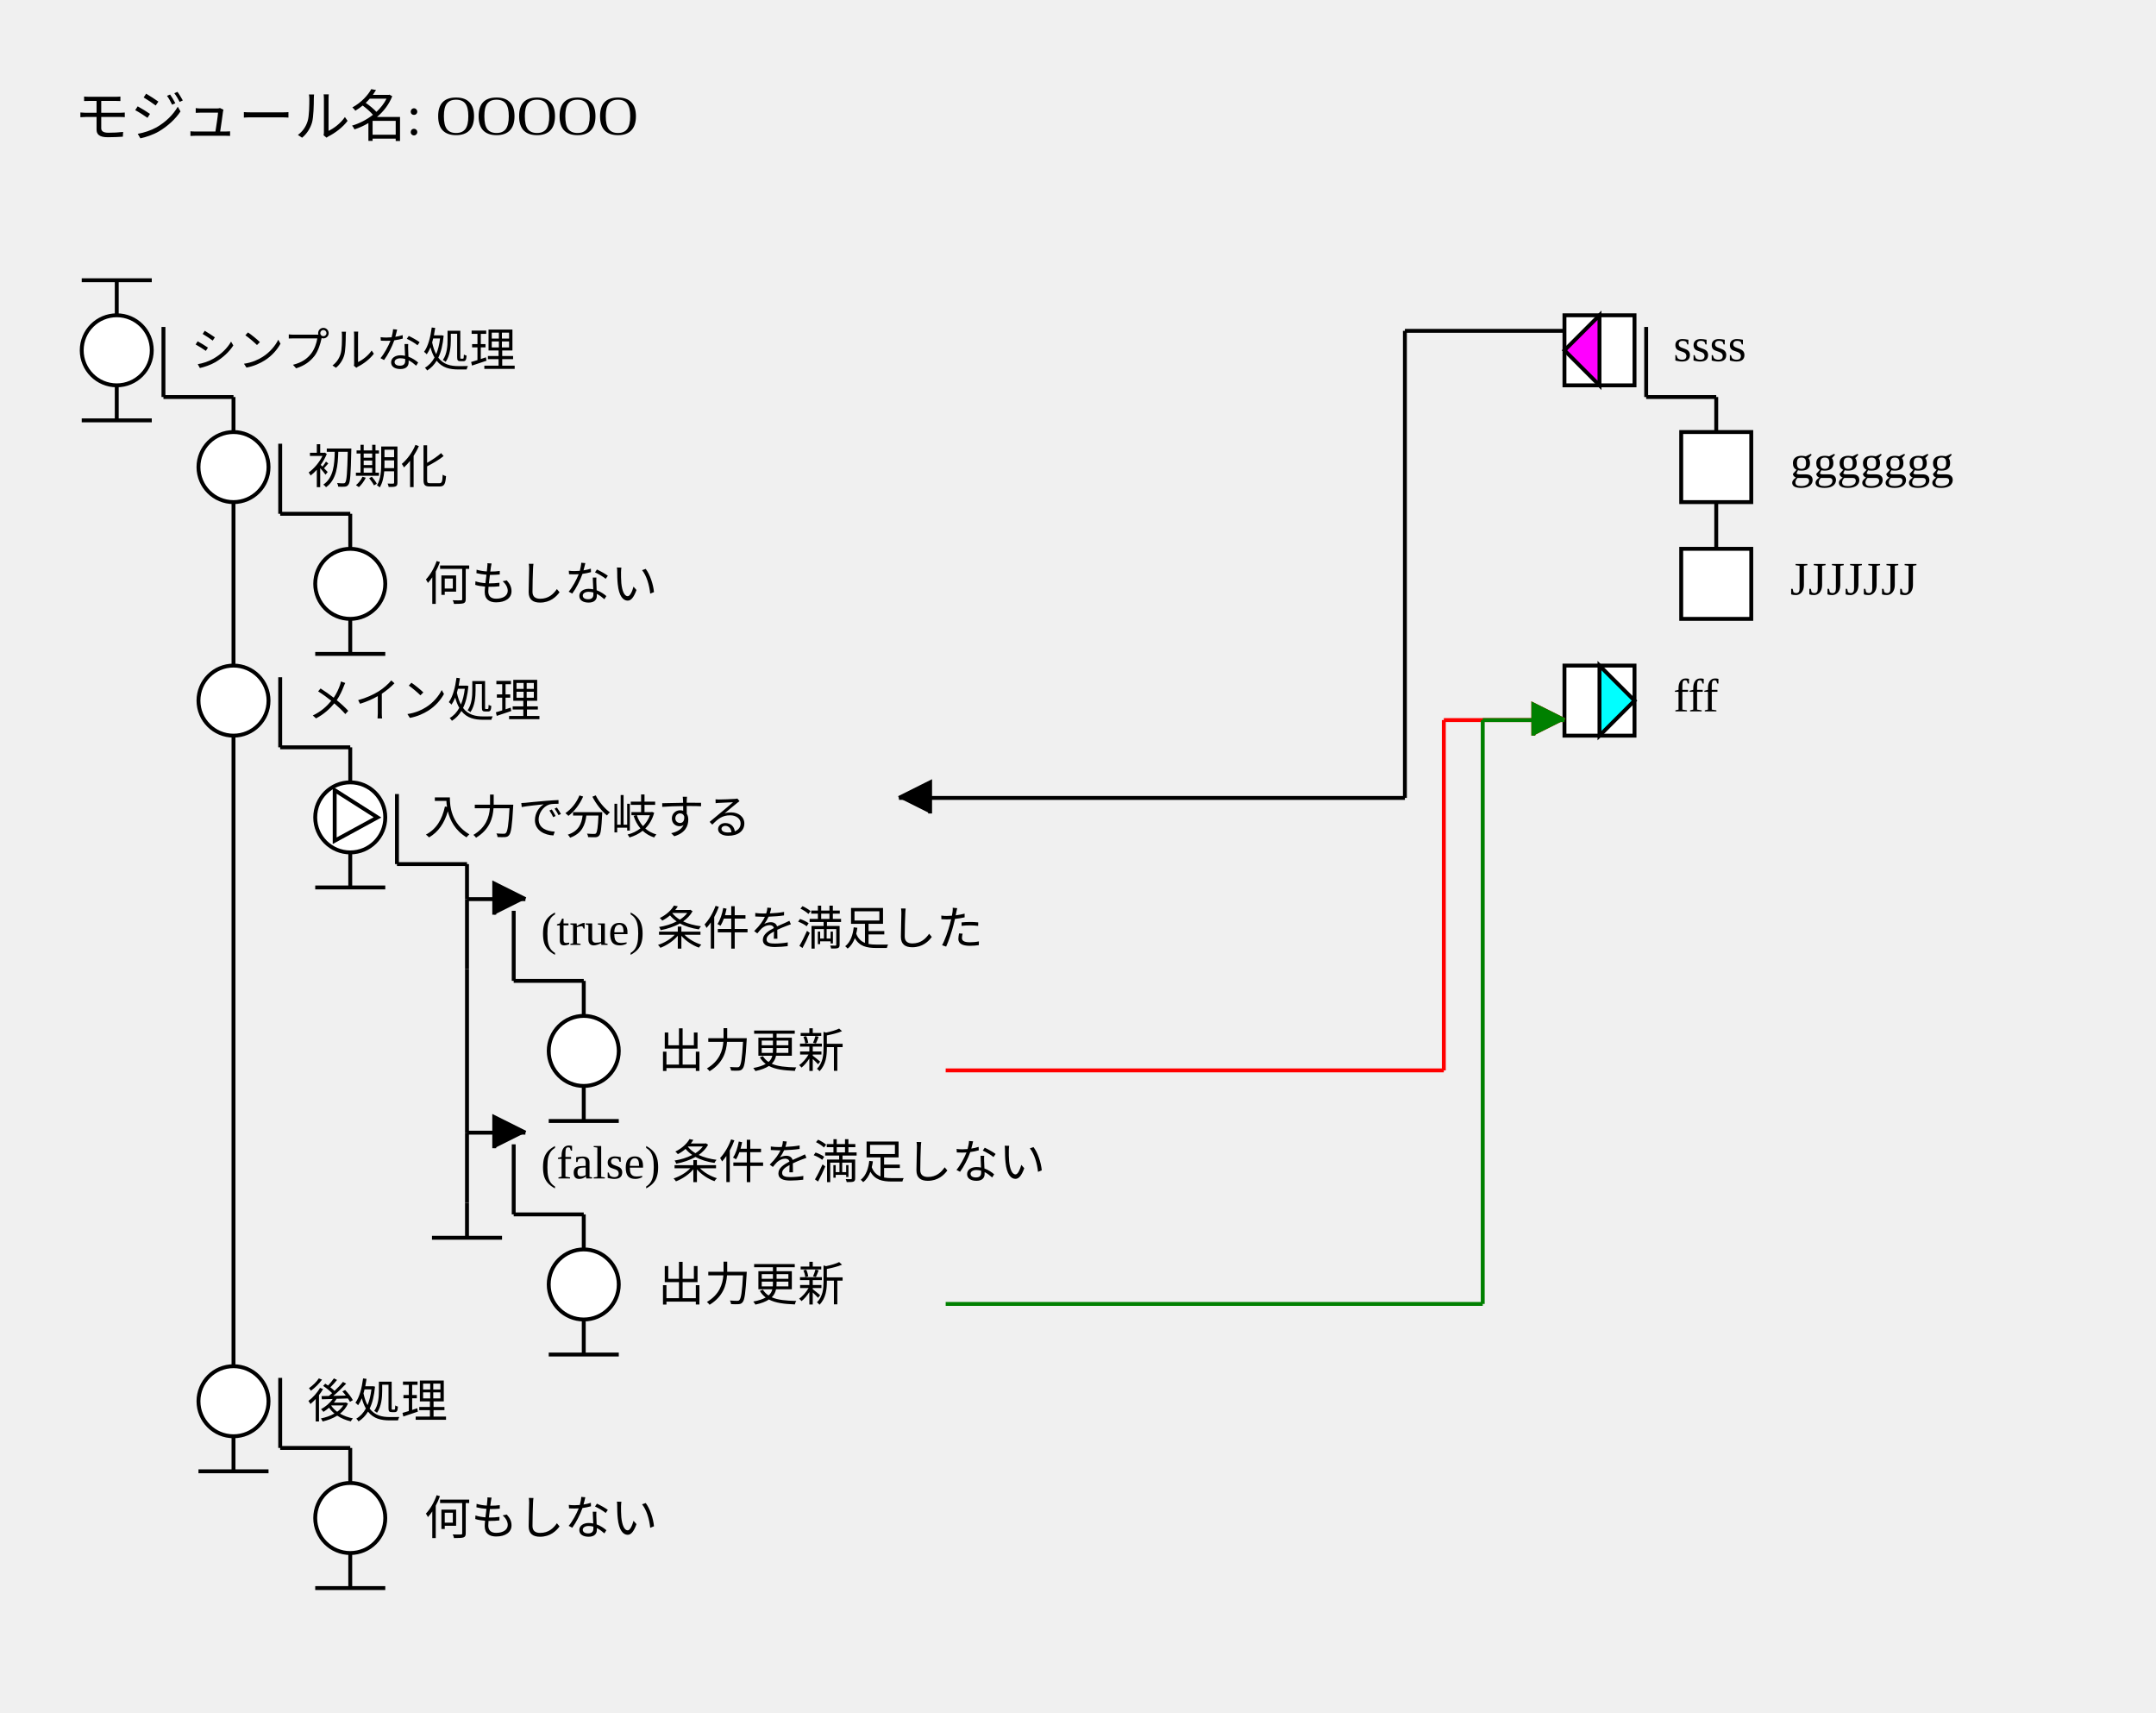
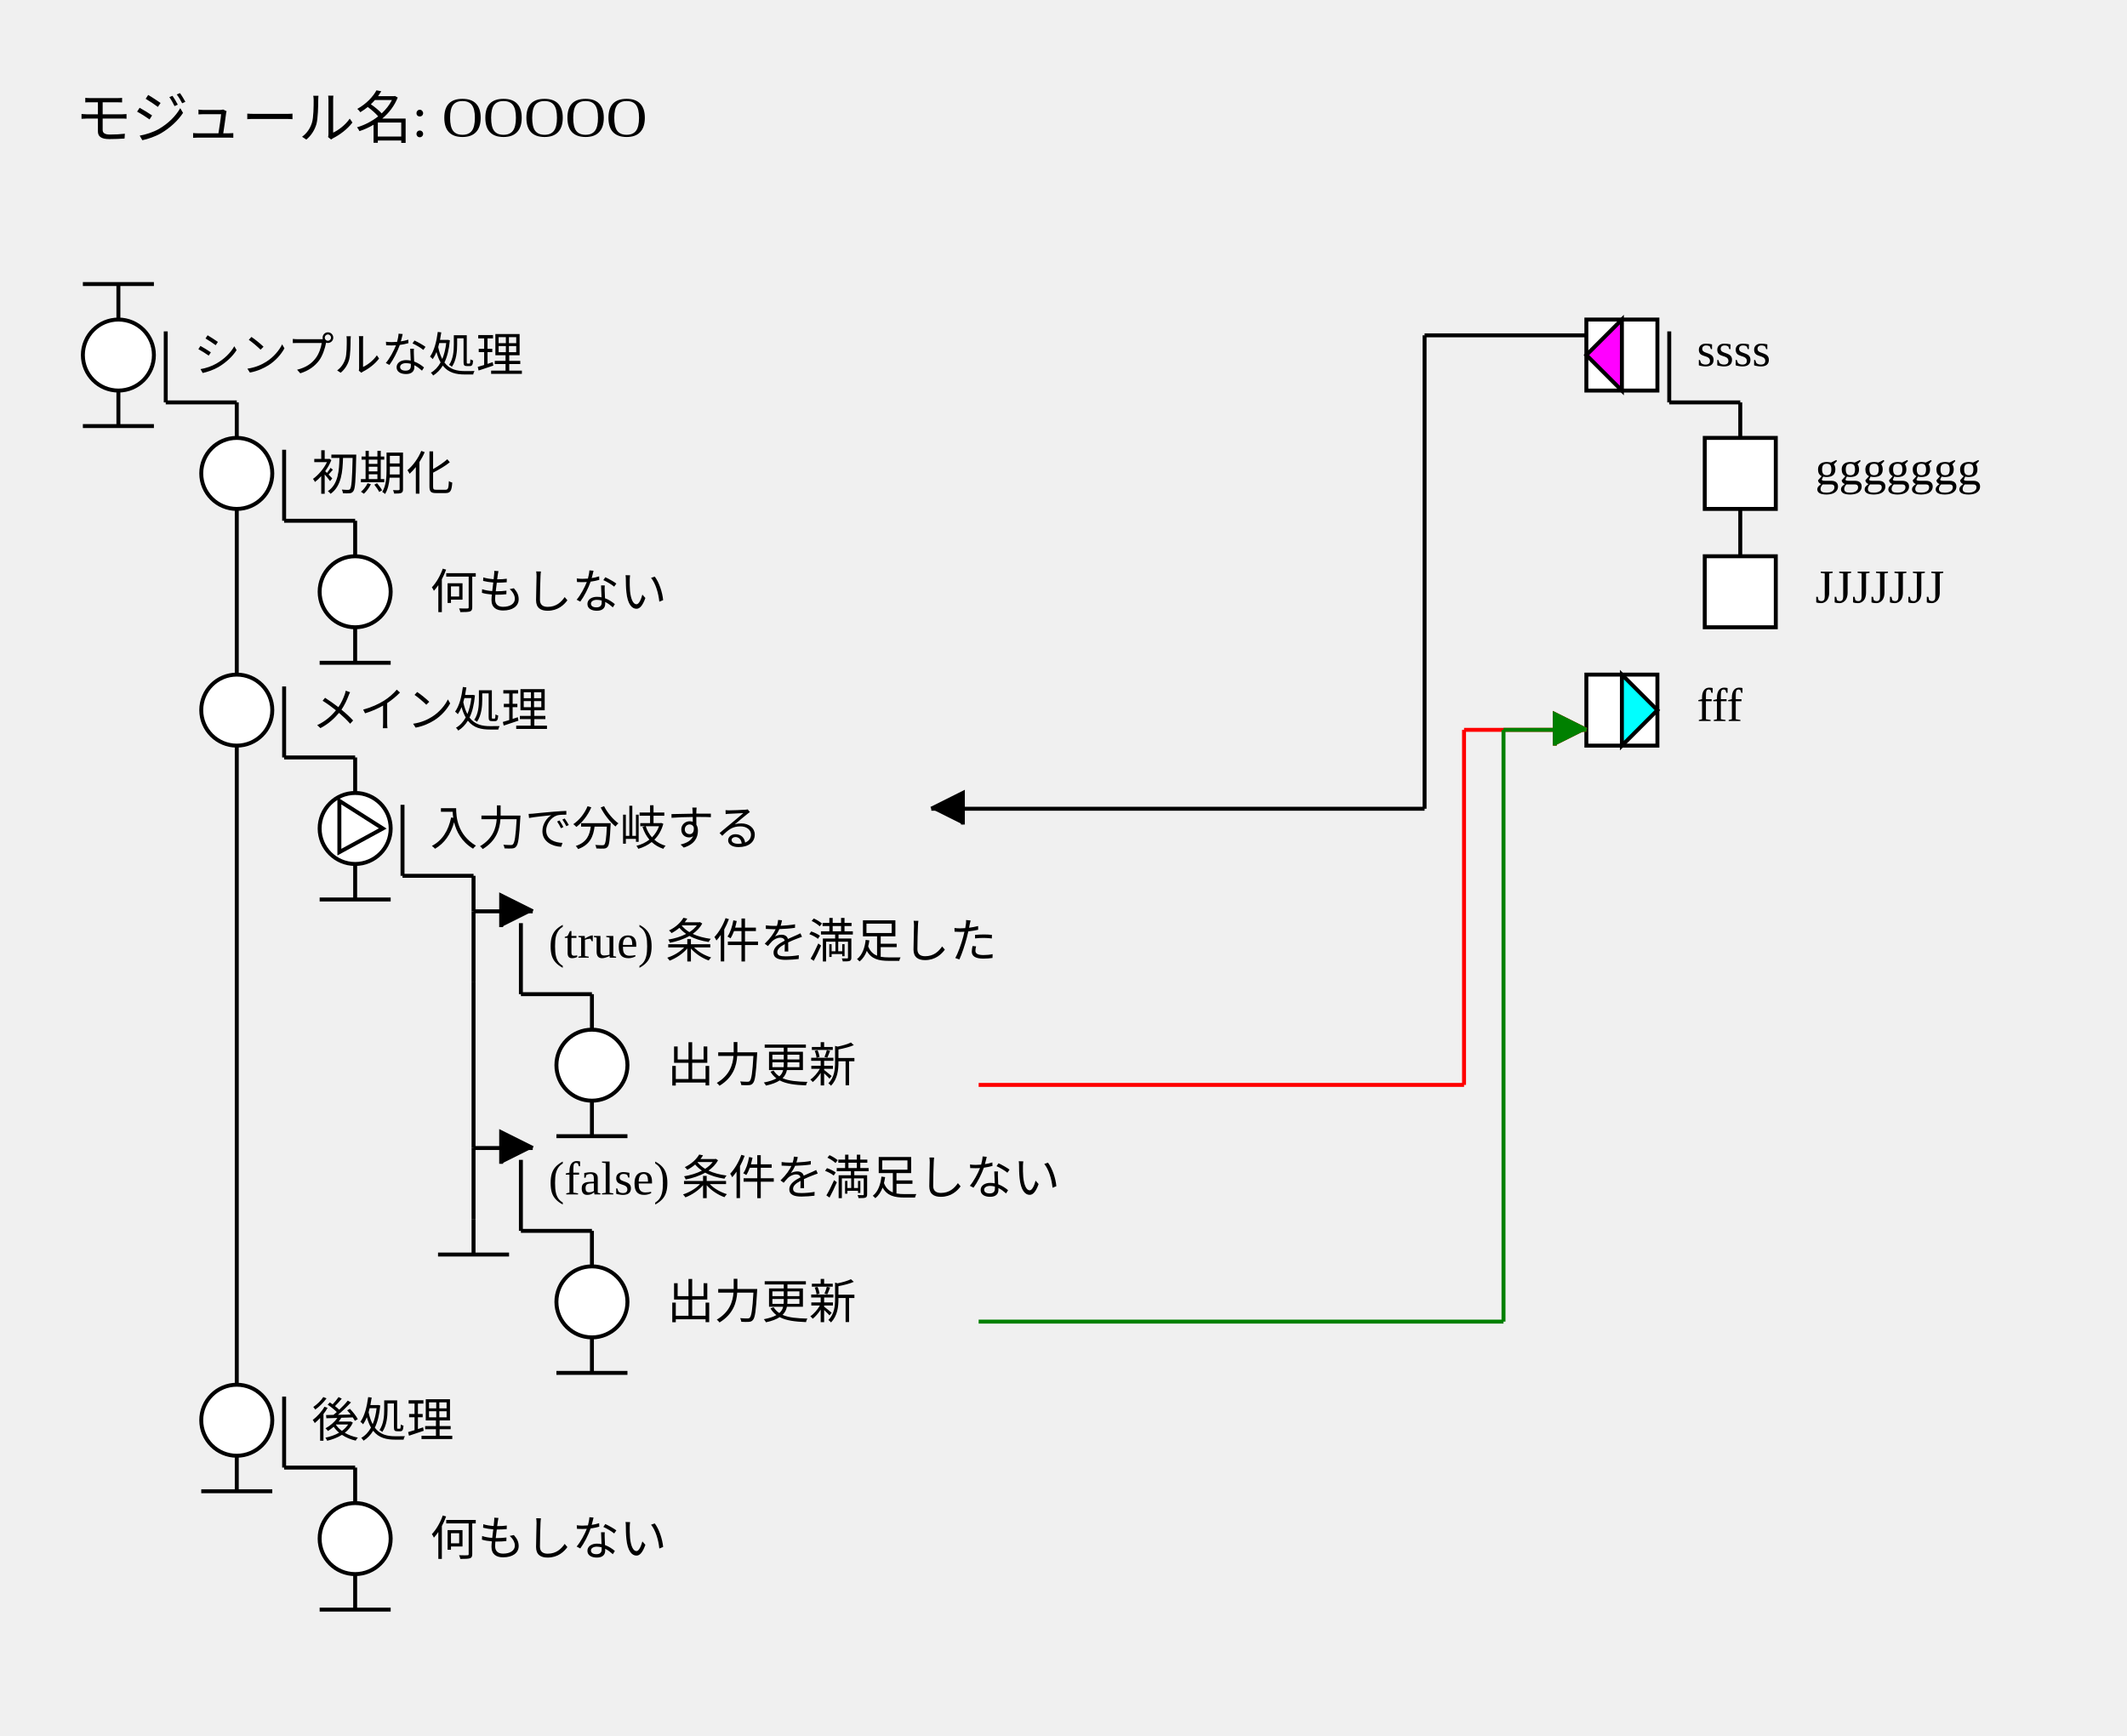
- <svg xmlns="http://www.w3.org/2000/svg" width="554" height="440" style="background-color: #808d81">
+ <svg xmlns="http://www.w3.org/2000/svg" width="539" height="440" style="background-color: #808d81">
  <text x="19" y="30" text-anchor="start" dominant-baseline="middle" font-size="120%" rotate="0">モジュール名: OOOOO</text>
  <circle cx="30" cy="90" r="9" fill="white" stroke="black" />
  <text x="49" y="90" text-anchor="start" dominant-baseline="middle" font-size="100%" rotate="0">シンプルな処理</text>
  <line x1="30" y1="72" x2="30" y2="81" stroke="black" />
  <line x1="21" y1="72" x2="39" y2="72" stroke="black" />
  <line x1="30" y1="99" x2="30" y2="108" stroke="black" />
  <line x1="21" y1="108" x2="39" y2="108" stroke="black" />
  <circle cx="60" cy="120" r="9" fill="white" stroke="black" />
  <text x="79" y="120" text-anchor="start" dominant-baseline="middle" font-size="100%" rotate="0">初期化</text>
  <line x1="60" y1="102" x2="60" y2="111" stroke="black" />
  <line x1="42" y1="102" x2="60" y2="102" stroke="black" />
  <line x1="42" y1="84" x2="42" y2="102" stroke="black" />
  <circle cx="90" cy="150" r="9" fill="white" stroke="black" />
  <text x="109" y="150" text-anchor="start" dominant-baseline="middle" font-size="100%" rotate="0">何もしない</text>
  <line x1="90" y1="159" x2="90" y2="168" stroke="black" />
  <line x1="81" y1="168" x2="99" y2="168" stroke="black" />
  <line x1="90" y1="132" x2="90" y2="141" stroke="black" />
  <line x1="72" y1="132" x2="90" y2="132" stroke="black" />
  <line x1="72" y1="114" x2="72" y2="132" stroke="black" />
  <circle cx="60" cy="180" r="9" fill="white" stroke="black" />
  <text x="79" y="180" text-anchor="start" dominant-baseline="middle" font-size="100%" rotate="0">メイン処理</text>
  <line x1="60" y1="129" x2="60" y2="171" stroke="black" />
  <circle cx="90" cy="210" r="9" fill="white" stroke="black" />
  <polygon points="97 210 86 216 86 203" fill="white" stroke="black" />
  <text x="109" y="210" text-anchor="start" dominant-baseline="middle" font-size="100%" rotate="0">入力で分岐する</text>
  <line x1="90" y1="219" x2="90" y2="228" stroke="black" />
  <line x1="81" y1="228" x2="99" y2="228" stroke="black" />
  <line x1="90" y1="192" x2="90" y2="201" stroke="black" />
  <line x1="72" y1="192" x2="90" y2="192" stroke="black" />
  <line x1="72" y1="174" x2="72" y2="192" stroke="black" />
  <line x1="120" y1="231" x2="120" y2="249" stroke="black" />
  <line x1="120" y1="231" x2="135" y2="231" stroke="black" />
  <path d="M 135 231 L 127 227 L 127 235" stroke="black" fill="black" />
  <text x="139" y="240" text-anchor="start" dominant-baseline="middle" font-size="100%" rotate="0">(true) 条件を満足した</text>
  <line x1="120" y1="222" x2="120" y2="231" stroke="black" />
  <line x1="102" y1="222" x2="120" y2="222" stroke="black" />
  <line x1="102" y1="204" x2="102" y2="222" stroke="black" />
  <circle cx="150" cy="270" r="9" fill="white" stroke="black" />
  <text x="169" y="270" text-anchor="start" dominant-baseline="middle" font-size="100%" rotate="0">出力更新</text>
  <line x1="150" y1="279" x2="150" y2="288" stroke="black" />
  <line x1="141" y1="288" x2="159" y2="288" stroke="black" />
  <line x1="150" y1="252" x2="150" y2="261" stroke="black" />
  <line x1="132" y1="252" x2="150" y2="252" stroke="black" />
  <line x1="132" y1="234" x2="132" y2="252" stroke="black" />
  <line x1="120" y1="291" x2="120" y2="309" stroke="black" />
  <line x1="120" y1="291" x2="135" y2="291" stroke="black" />
  <path d="M 135 291 L 127 287 L 127 295" stroke="black" fill="black" />
  <text x="139" y="300" text-anchor="start" dominant-baseline="middle" font-size="100%" rotate="0">(false) 条件を満足しない</text>
  <line x1="120" y1="249" x2="120" y2="291" stroke="black" />
  <line x1="120" y1="309" x2="120" y2="318" stroke="black" />
  <line x1="111" y1="318" x2="129" y2="318" stroke="black" />
  <circle cx="150" cy="330" r="9" fill="white" stroke="black" />
  <text x="169" y="330" text-anchor="start" dominant-baseline="middle" font-size="100%" rotate="0">出力更新</text>
  <line x1="150" y1="339" x2="150" y2="348" stroke="black" />
  <line x1="141" y1="348" x2="159" y2="348" stroke="black" />
  <line x1="150" y1="312" x2="150" y2="321" stroke="black" />
  <line x1="132" y1="312" x2="150" y2="312" stroke="black" />
  <line x1="132" y1="294" x2="132" y2="312" stroke="black" />
  <circle cx="60" cy="360" r="9" fill="white" stroke="black" />
  <text x="79" y="360" text-anchor="start" dominant-baseline="middle" font-size="100%" rotate="0">後処理</text>
  <line x1="60" y1="189" x2="60" y2="351" stroke="black" />
  <line x1="60" y1="369" x2="60" y2="378" stroke="black" />
  <line x1="51" y1="378" x2="69" y2="378" stroke="black" />
  <circle cx="90" cy="390" r="9" fill="white" stroke="black" />
  <text x="109" y="390" text-anchor="start" dominant-baseline="middle" font-size="100%" rotate="0">何もしない</text>
  <line x1="90" y1="399" x2="90" y2="408" stroke="black" />
  <line x1="81" y1="408" x2="99" y2="408" stroke="black" />
  <line x1="90" y1="372" x2="90" y2="381" stroke="black" />
  <line x1="72" y1="372" x2="90" y2="372" stroke="black" />
  <line x1="72" y1="354" x2="72" y2="372" stroke="black" />
-   <line x1="231" y1="205" x2="361" y2="205" stroke="black" />
-   <path d="M 231 205 L 239 201 L 239 209" stroke="black" fill="black" />
-   <line x1="243" y1="275" x2="371" y2="275" stroke="red" />
-   <line x1="243" y1="335" x2="381" y2="335" stroke="green" />
+   <line x1="236" y1="205" x2="361" y2="205" stroke="black" />
+   <path d="M 236 205 L 244 201 L 244 209" stroke="black" fill="black" />
+   <line x1="248" y1="275" x2="371" y2="275" stroke="red" />
+   <line x1="248" y1="335" x2="381" y2="335" stroke="green" />
  <rect x="402" y="81" width="18" height="18" fill="white" stroke="black" />
  <text x="430" y="90" text-anchor="start" dominant-baseline="middle" font-size="100%" rotate="0">ssss</text>
  <rect x="432" y="111" width="18" height="18" fill="white" stroke="black" />
  <text x="460" y="120" text-anchor="start" dominant-baseline="middle" font-size="100%" rotate="0">ggggggg</text>
  <line x1="441" y1="102" x2="441" y2="111" stroke="black" />
  <line x1="423" y1="102" x2="441" y2="102" stroke="black" />
  <line x1="423" y1="84" x2="423" y2="102" stroke="black" />
  <rect x="432" y="141" width="18" height="18" fill="white" stroke="black" />
  <text x="460" y="150" text-anchor="start" dominant-baseline="middle" font-size="100%" rotate="0">JJJJJJJ</text>
  <line x1="441" y1="129" x2="441" y2="141" stroke="black" />
  <rect x="402" y="171" width="18" height="18" fill="white" stroke="black" />
  <text x="430" y="180" text-anchor="start" dominant-baseline="middle" font-size="100%" rotate="0">fff</text>
  <path d="M 402 90 L 411 81 L 411 99 Z" stroke="black" fill="fuchsia" />
  <line x1="361" y1="85" x2="402" y2="85" stroke="black" />
  <path d="M 420 180 L 411 171 L 411 189 Z" stroke="black" fill="aqua" />
  <line x1="371" y1="185" x2="402" y2="185" stroke="red" />
  <path d="M 402 185 L 394 181 L 394 189" stroke="red" fill="red" />
  <line x1="381" y1="185" x2="402" y2="185" stroke="green" />
  <path d="M 402 185 L 394 181 L 394 189" stroke="green" fill="green" />
  <line x1="361" y1="85" x2="361" y2="205" stroke="black" />
  <line x1="371" y1="185" x2="371" y2="275" stroke="red" />
  <line x1="381" y1="185" x2="381" y2="335" stroke="green" />
</svg>
